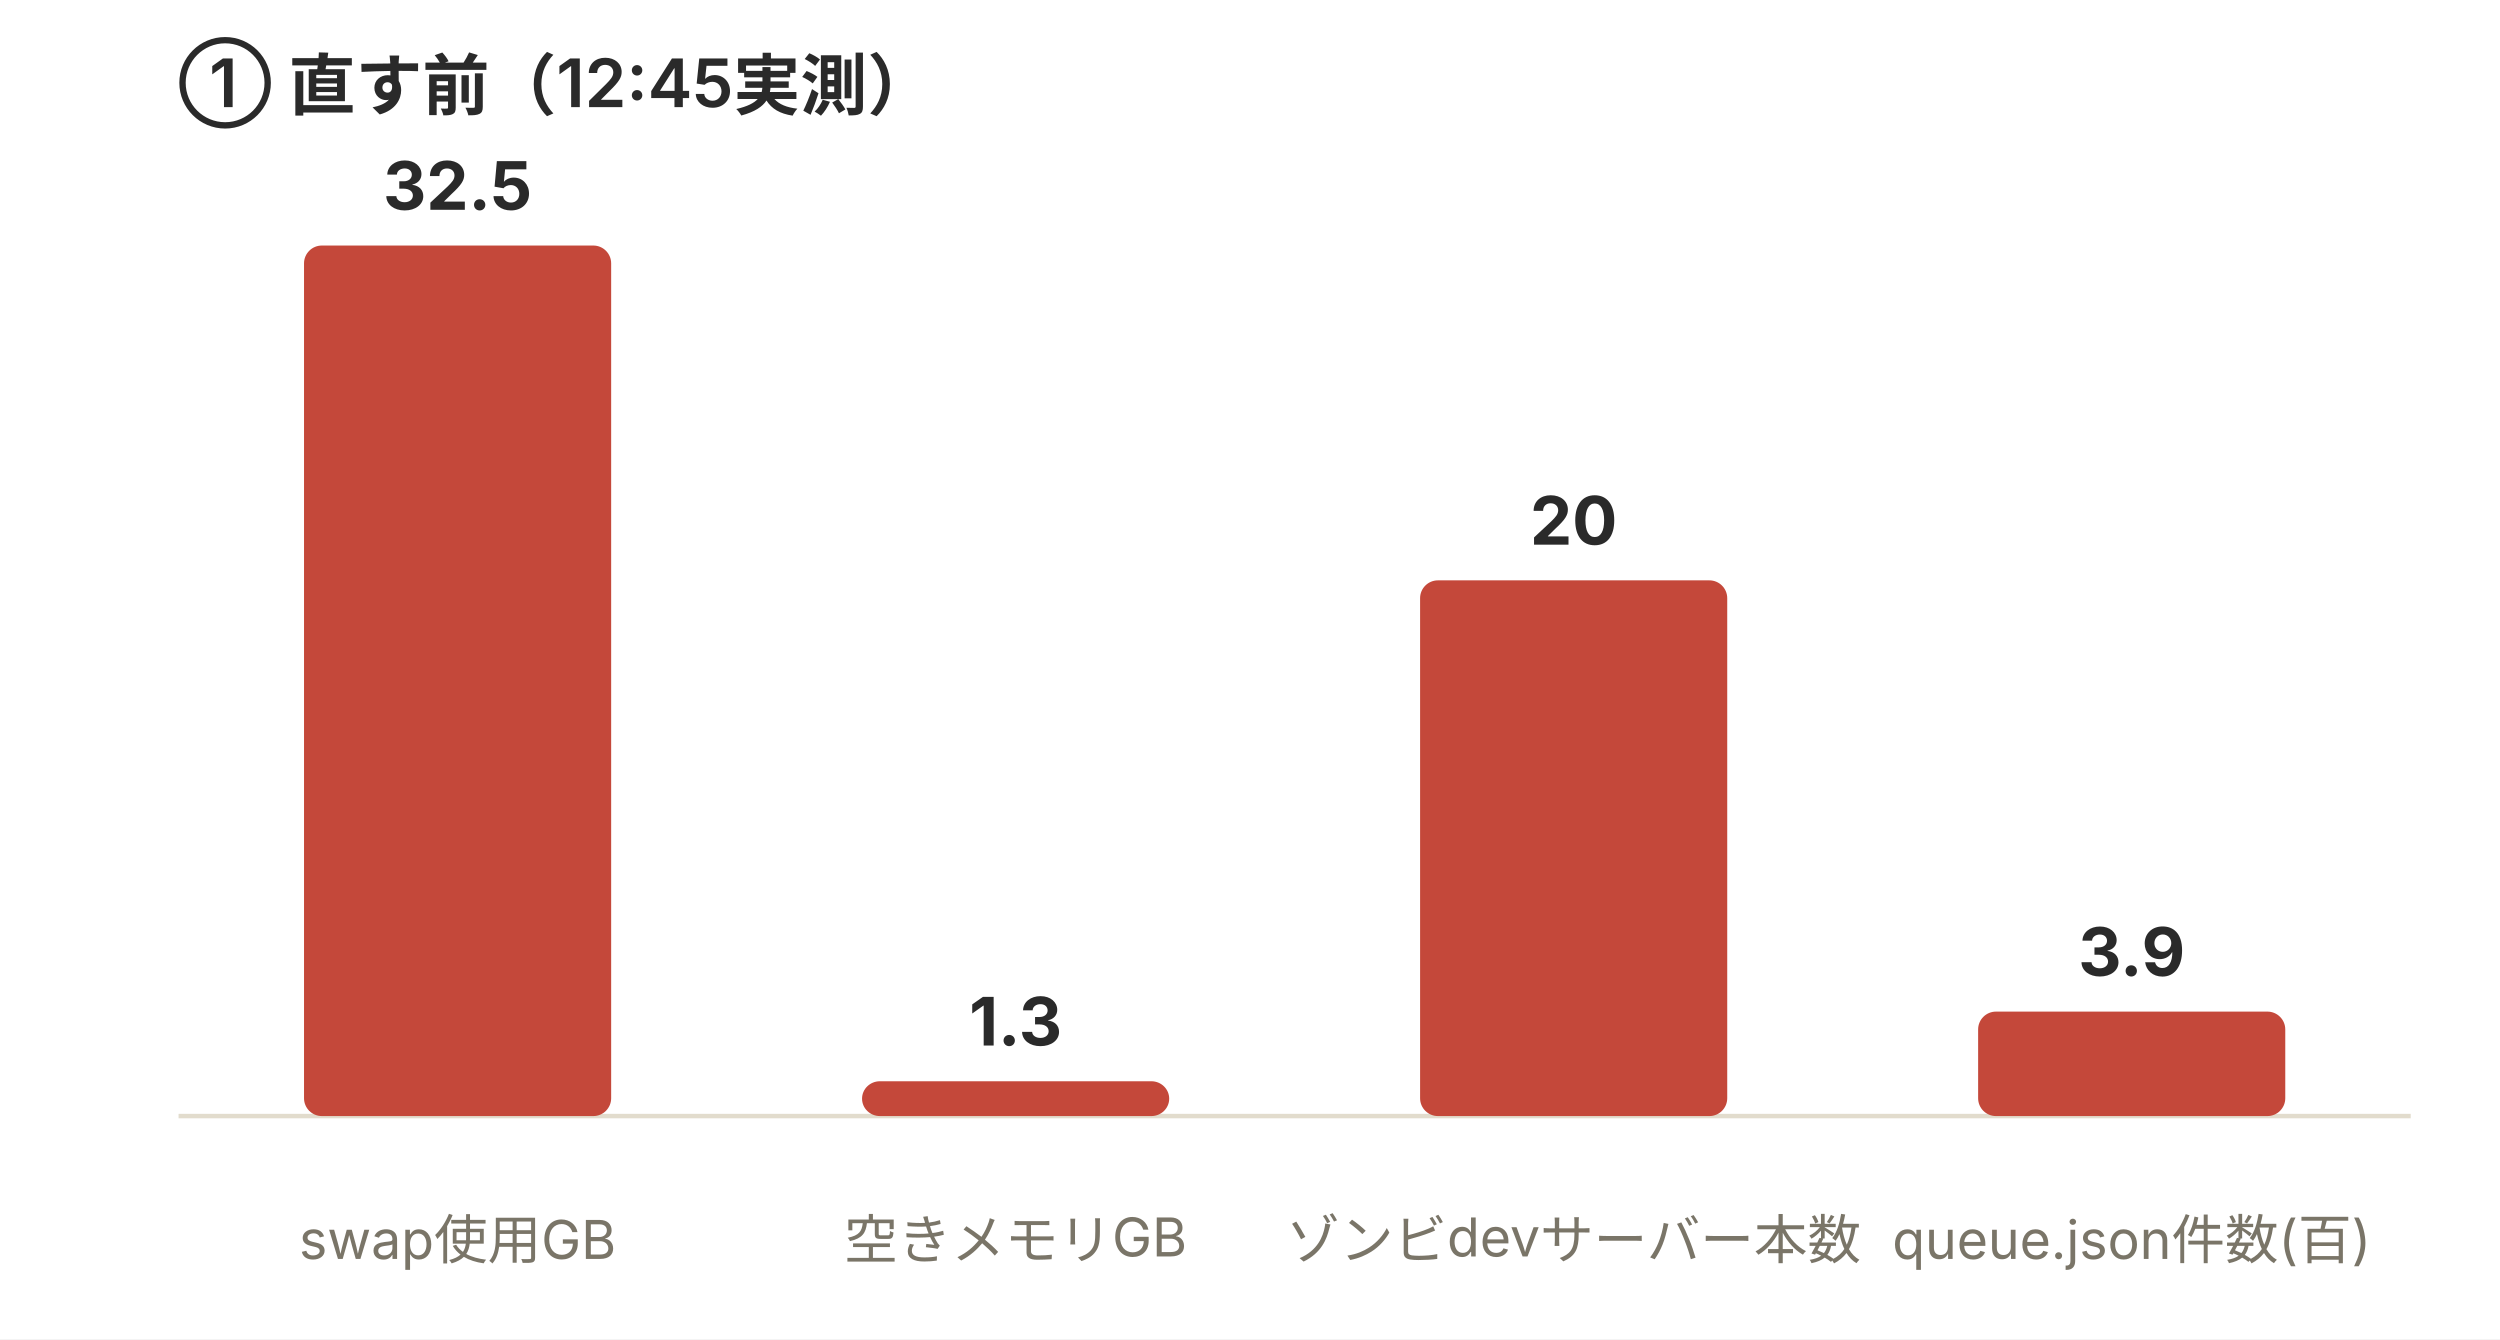
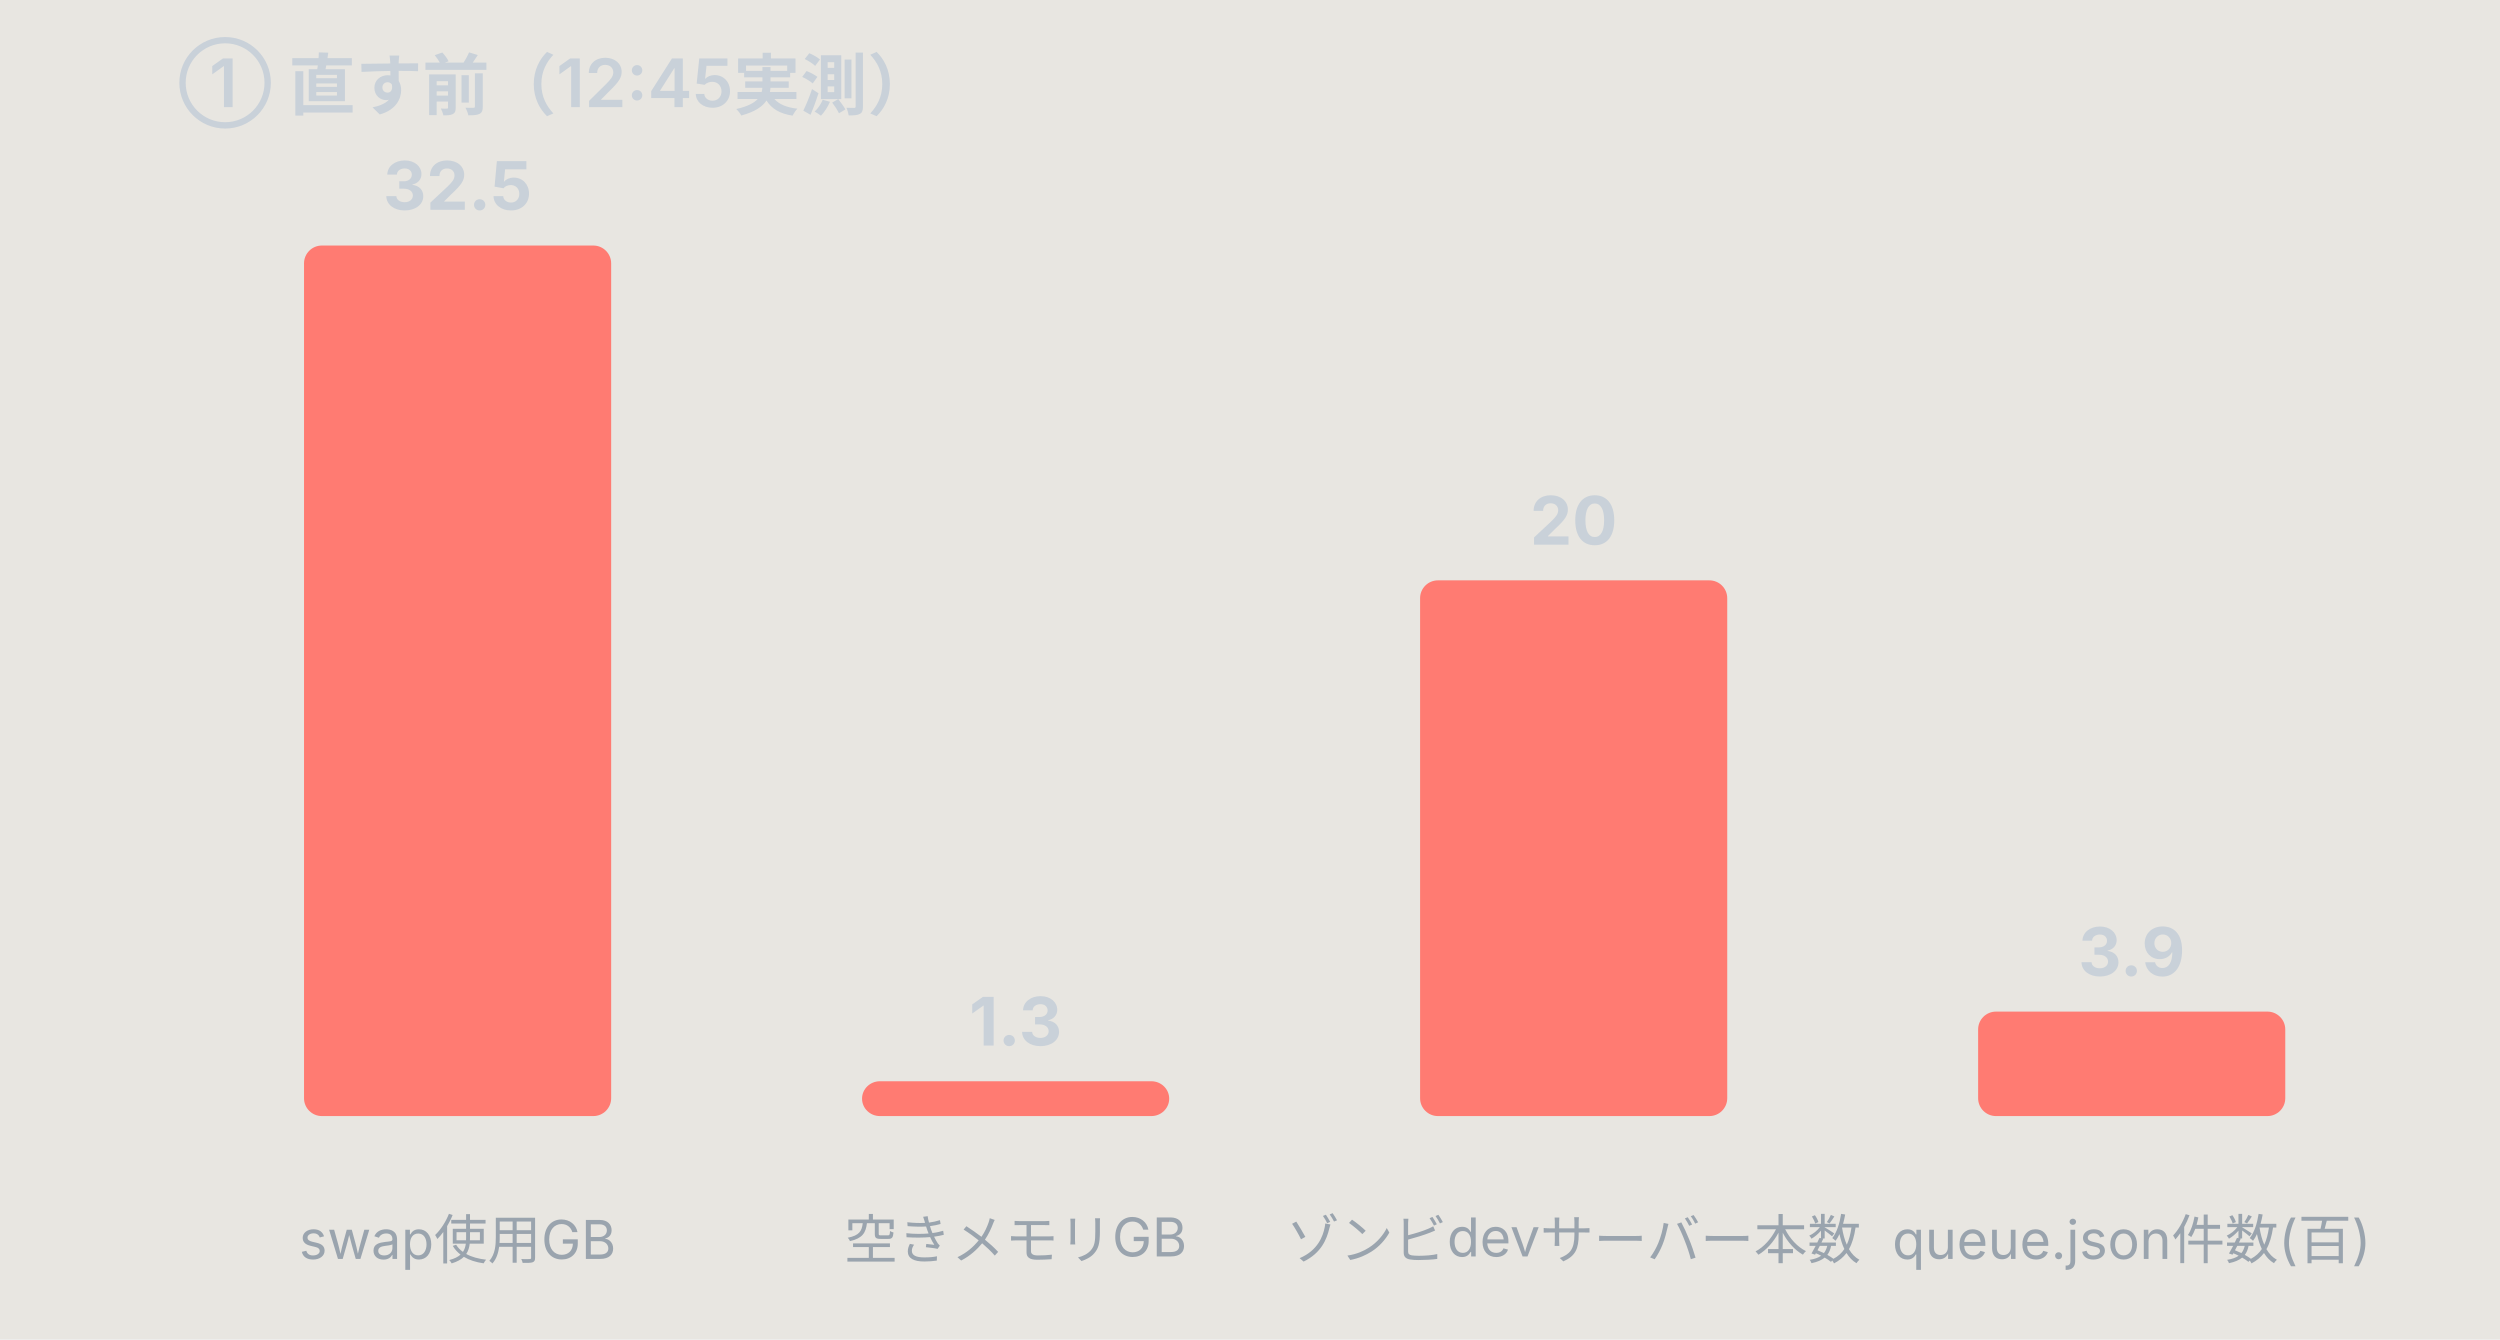
<svg xmlns="http://www.w3.org/2000/svg" width="560" height="300" viewBox="0 0 560 300" font-family="-apple-system,Hiragino Sans,sans-serif">
-   <rect x="0" y="0" width="560" height="300" fill="#ffffff" />
-   <text x="40" y="24" font-size="15" fill="#2a2a2a" font-weight="600">① 直す前（12:45実測）</text>
-   <line x1="40" y1="250" x2="540" y2="250" stroke="#e2dccd" stroke-width="1" />
-   <rect x="68.1" y="55.0" width="68.8" height="195.0" rx="4" fill="#c4483a" />
-   <text x="102.5" y="47.0" font-size="15" fill="#2a2a2a" text-anchor="middle" font-weight="700">32.5</text>
-   <text x="102.5" y="282" font-size="12" fill="#7a7568" text-anchor="middle">swap使用GB</text>
-   <rect x="193.1" y="242.2" width="68.8" height="7.8" rx="4" fill="#c4483a" />
-   <text x="227.5" y="234.2" font-size="15" fill="#2a2a2a" text-anchor="middle" font-weight="700">1.3</text>
-   <text x="227.5" y="282" font-size="12" fill="#7a7568" text-anchor="middle">空きメモリGB</text>
-   <rect x="318.1" y="130.0" width="68.8" height="120.0" rx="4" fill="#c4483a" />
-   <text x="352.5" y="122.0" font-size="15" fill="#2a2a2a" text-anchor="middle" font-weight="700">20</text>
-   <text x="352.5" y="282" font-size="12" fill="#7a7568" text-anchor="middle">ゾンビdevサーバー本数</text>
-   <rect x="443.1" y="226.6" width="68.8" height="23.4" rx="4" fill="#c4483a" />
-   <text x="477.5" y="218.6" font-size="15" fill="#2a2a2a" text-anchor="middle" font-weight="700">3.9</text>
-   <text x="477.5" y="282" font-size="12" fill="#7a7568" text-anchor="middle">queue.json件数(百)</text>
+   <rect x="0" y="0" width="560" height="300" fill="#e8e6e1" />
+   <text x="40" y="24" font-size="15" fill="#c9d1d9" font-weight="600">① 直す前（12:45実測）</text>
+   <line x1="40" y1="250" x2="540" y2="250" stroke="#e8e6e1" stroke-width="1" />
+   <rect x="68.1" y="55.0" width="68.8" height="195.0" rx="4" fill="#ff7b72" />
+   <text x="102.5" y="47.0" font-size="15" fill="#c9d1d9" text-anchor="middle" font-weight="700">32.5</text>
+   <text x="102.5" y="282" font-size="12" fill="#9aa4ae" text-anchor="middle">swap使用GB</text>
+   <rect x="193.1" y="242.2" width="68.8" height="7.8" rx="4" fill="#ff7b72" />
+   <text x="227.5" y="234.2" font-size="15" fill="#c9d1d9" text-anchor="middle" font-weight="700">1.3</text>
+   <text x="227.5" y="282" font-size="12" fill="#9aa4ae" text-anchor="middle">空きメモリGB</text>
+   <rect x="318.1" y="130.0" width="68.8" height="120.0" rx="4" fill="#ff7b72" />
+   <text x="352.5" y="122.0" font-size="15" fill="#c9d1d9" text-anchor="middle" font-weight="700">20</text>
+   <text x="352.5" y="282" font-size="12" fill="#9aa4ae" text-anchor="middle">ゾンビdevサーバー本数</text>
+   <rect x="443.1" y="226.6" width="68.8" height="23.4" rx="4" fill="#ff7b72" />
+   <text x="477.5" y="218.6" font-size="15" fill="#c9d1d9" text-anchor="middle" font-weight="700">3.9</text>
+   <text x="477.5" y="282" font-size="12" fill="#9aa4ae" text-anchor="middle">queue.json件数(百)</text>
</svg>
